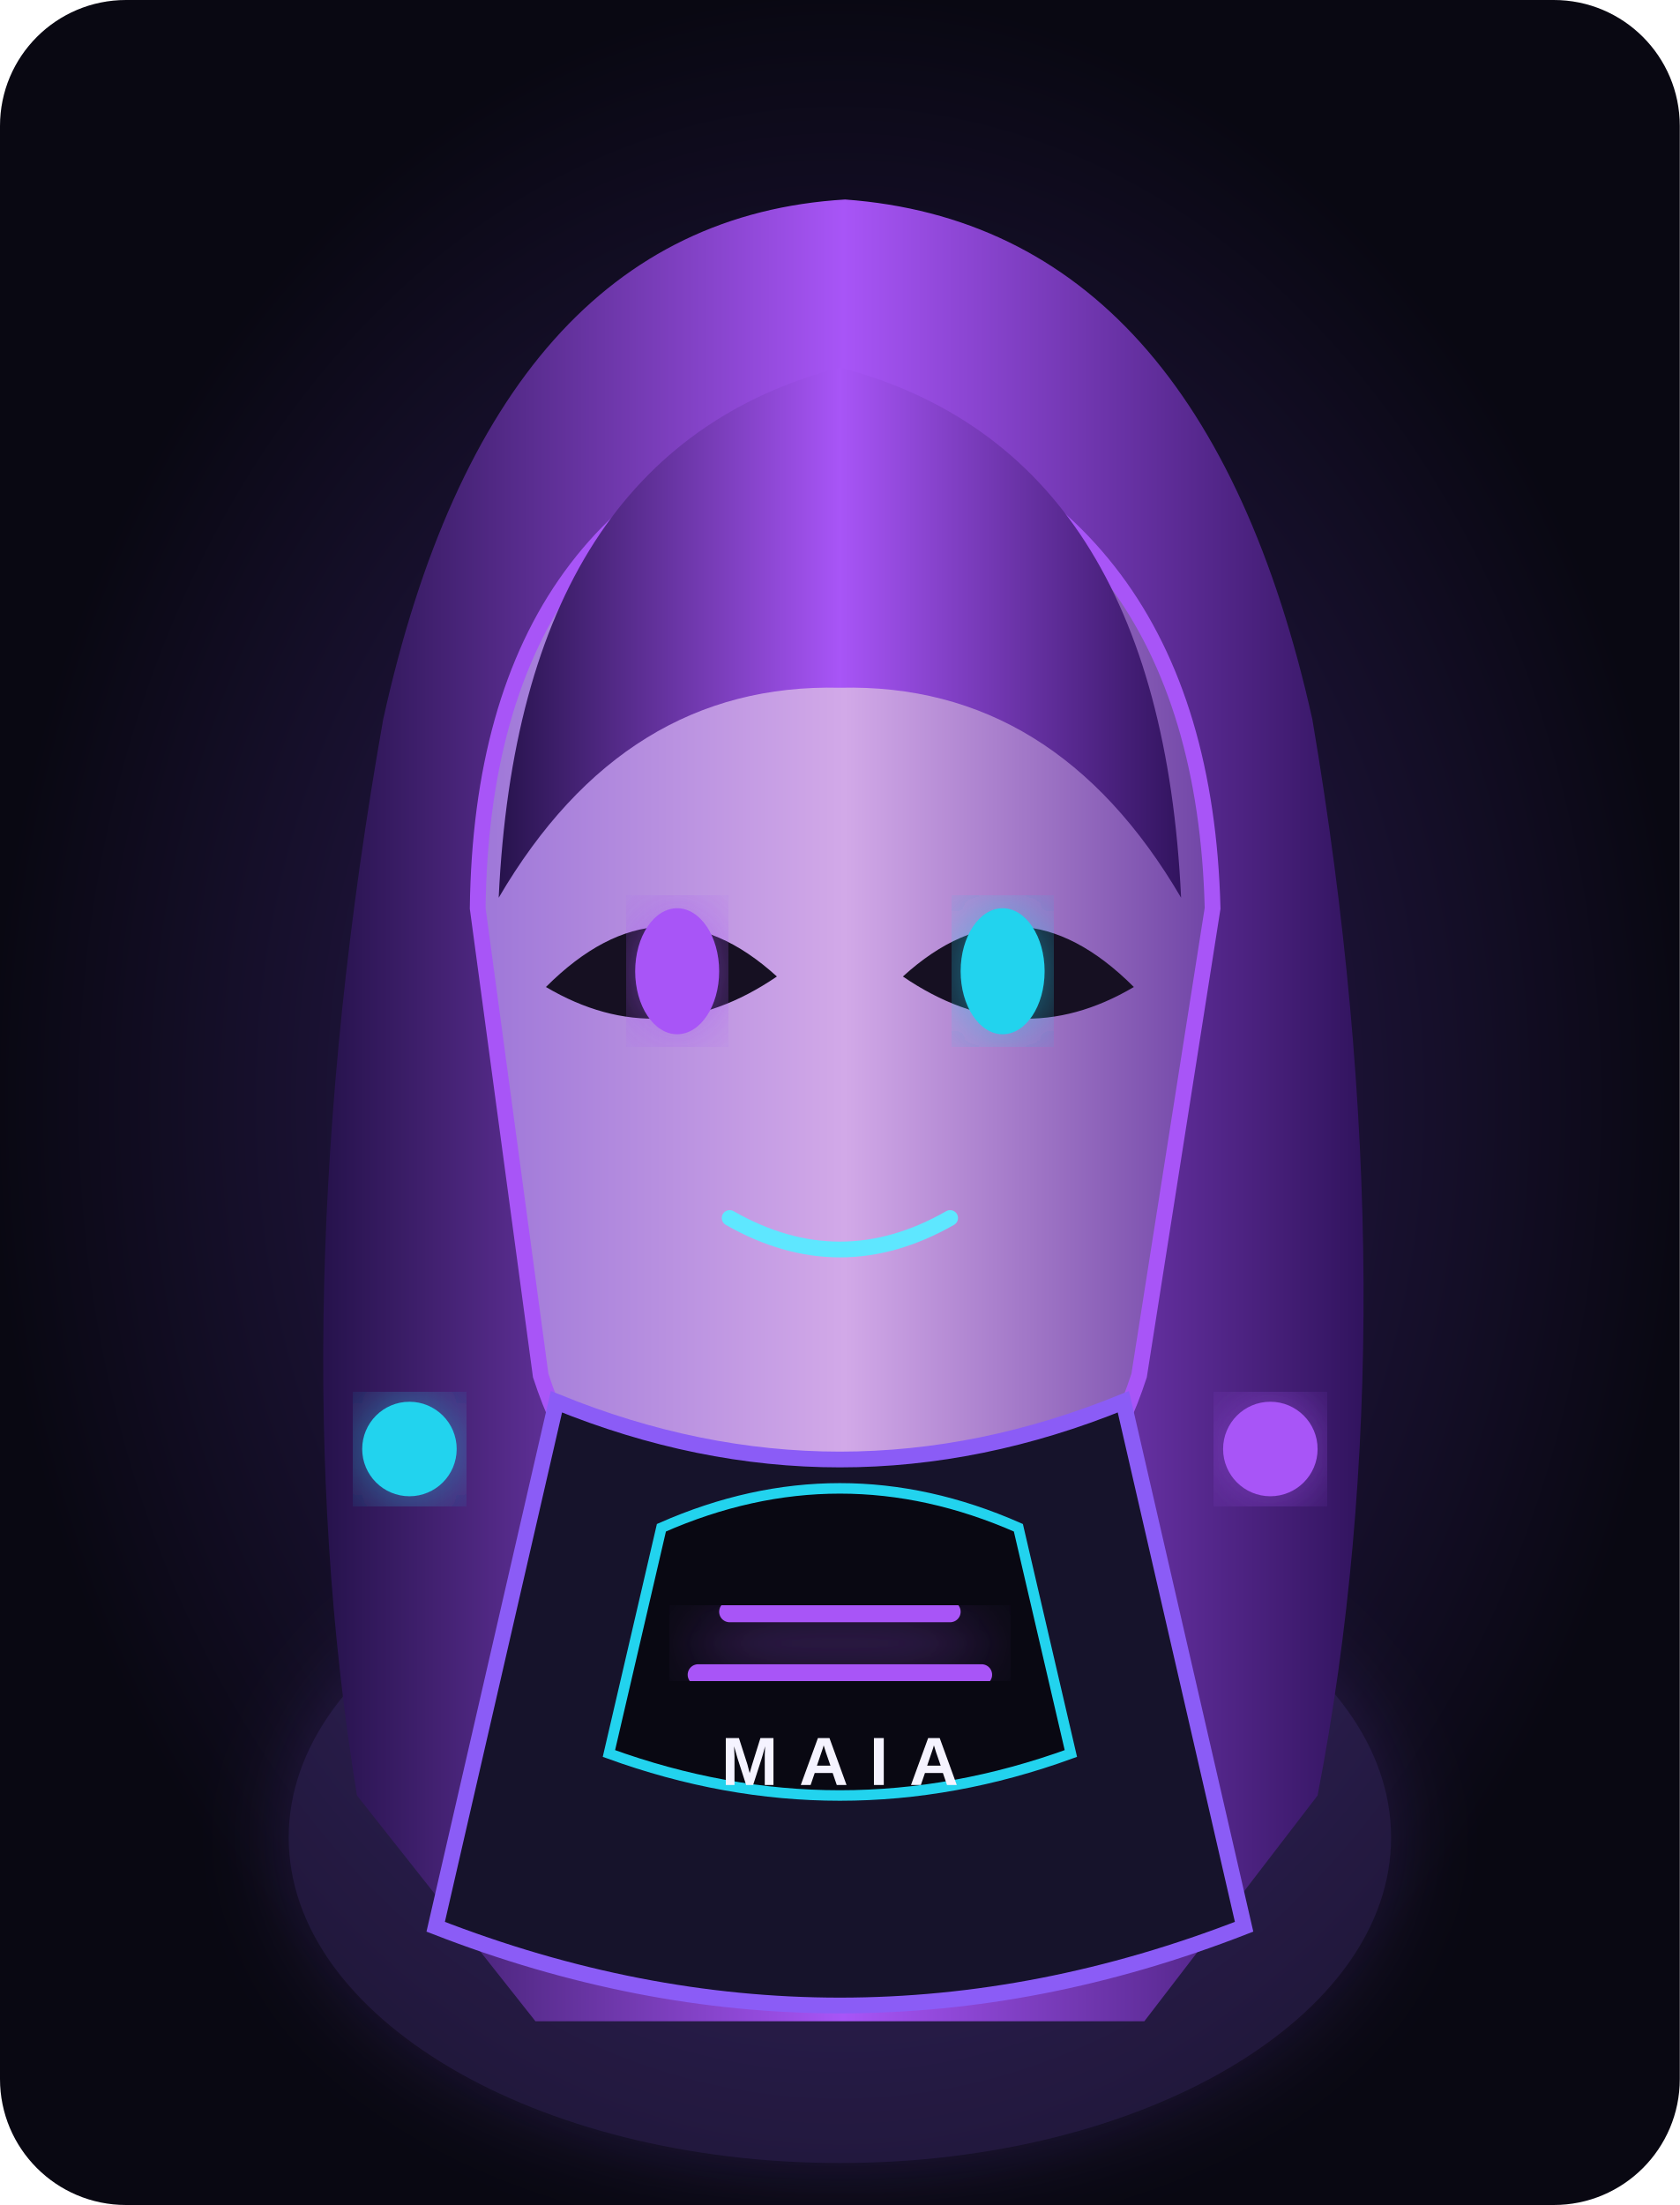
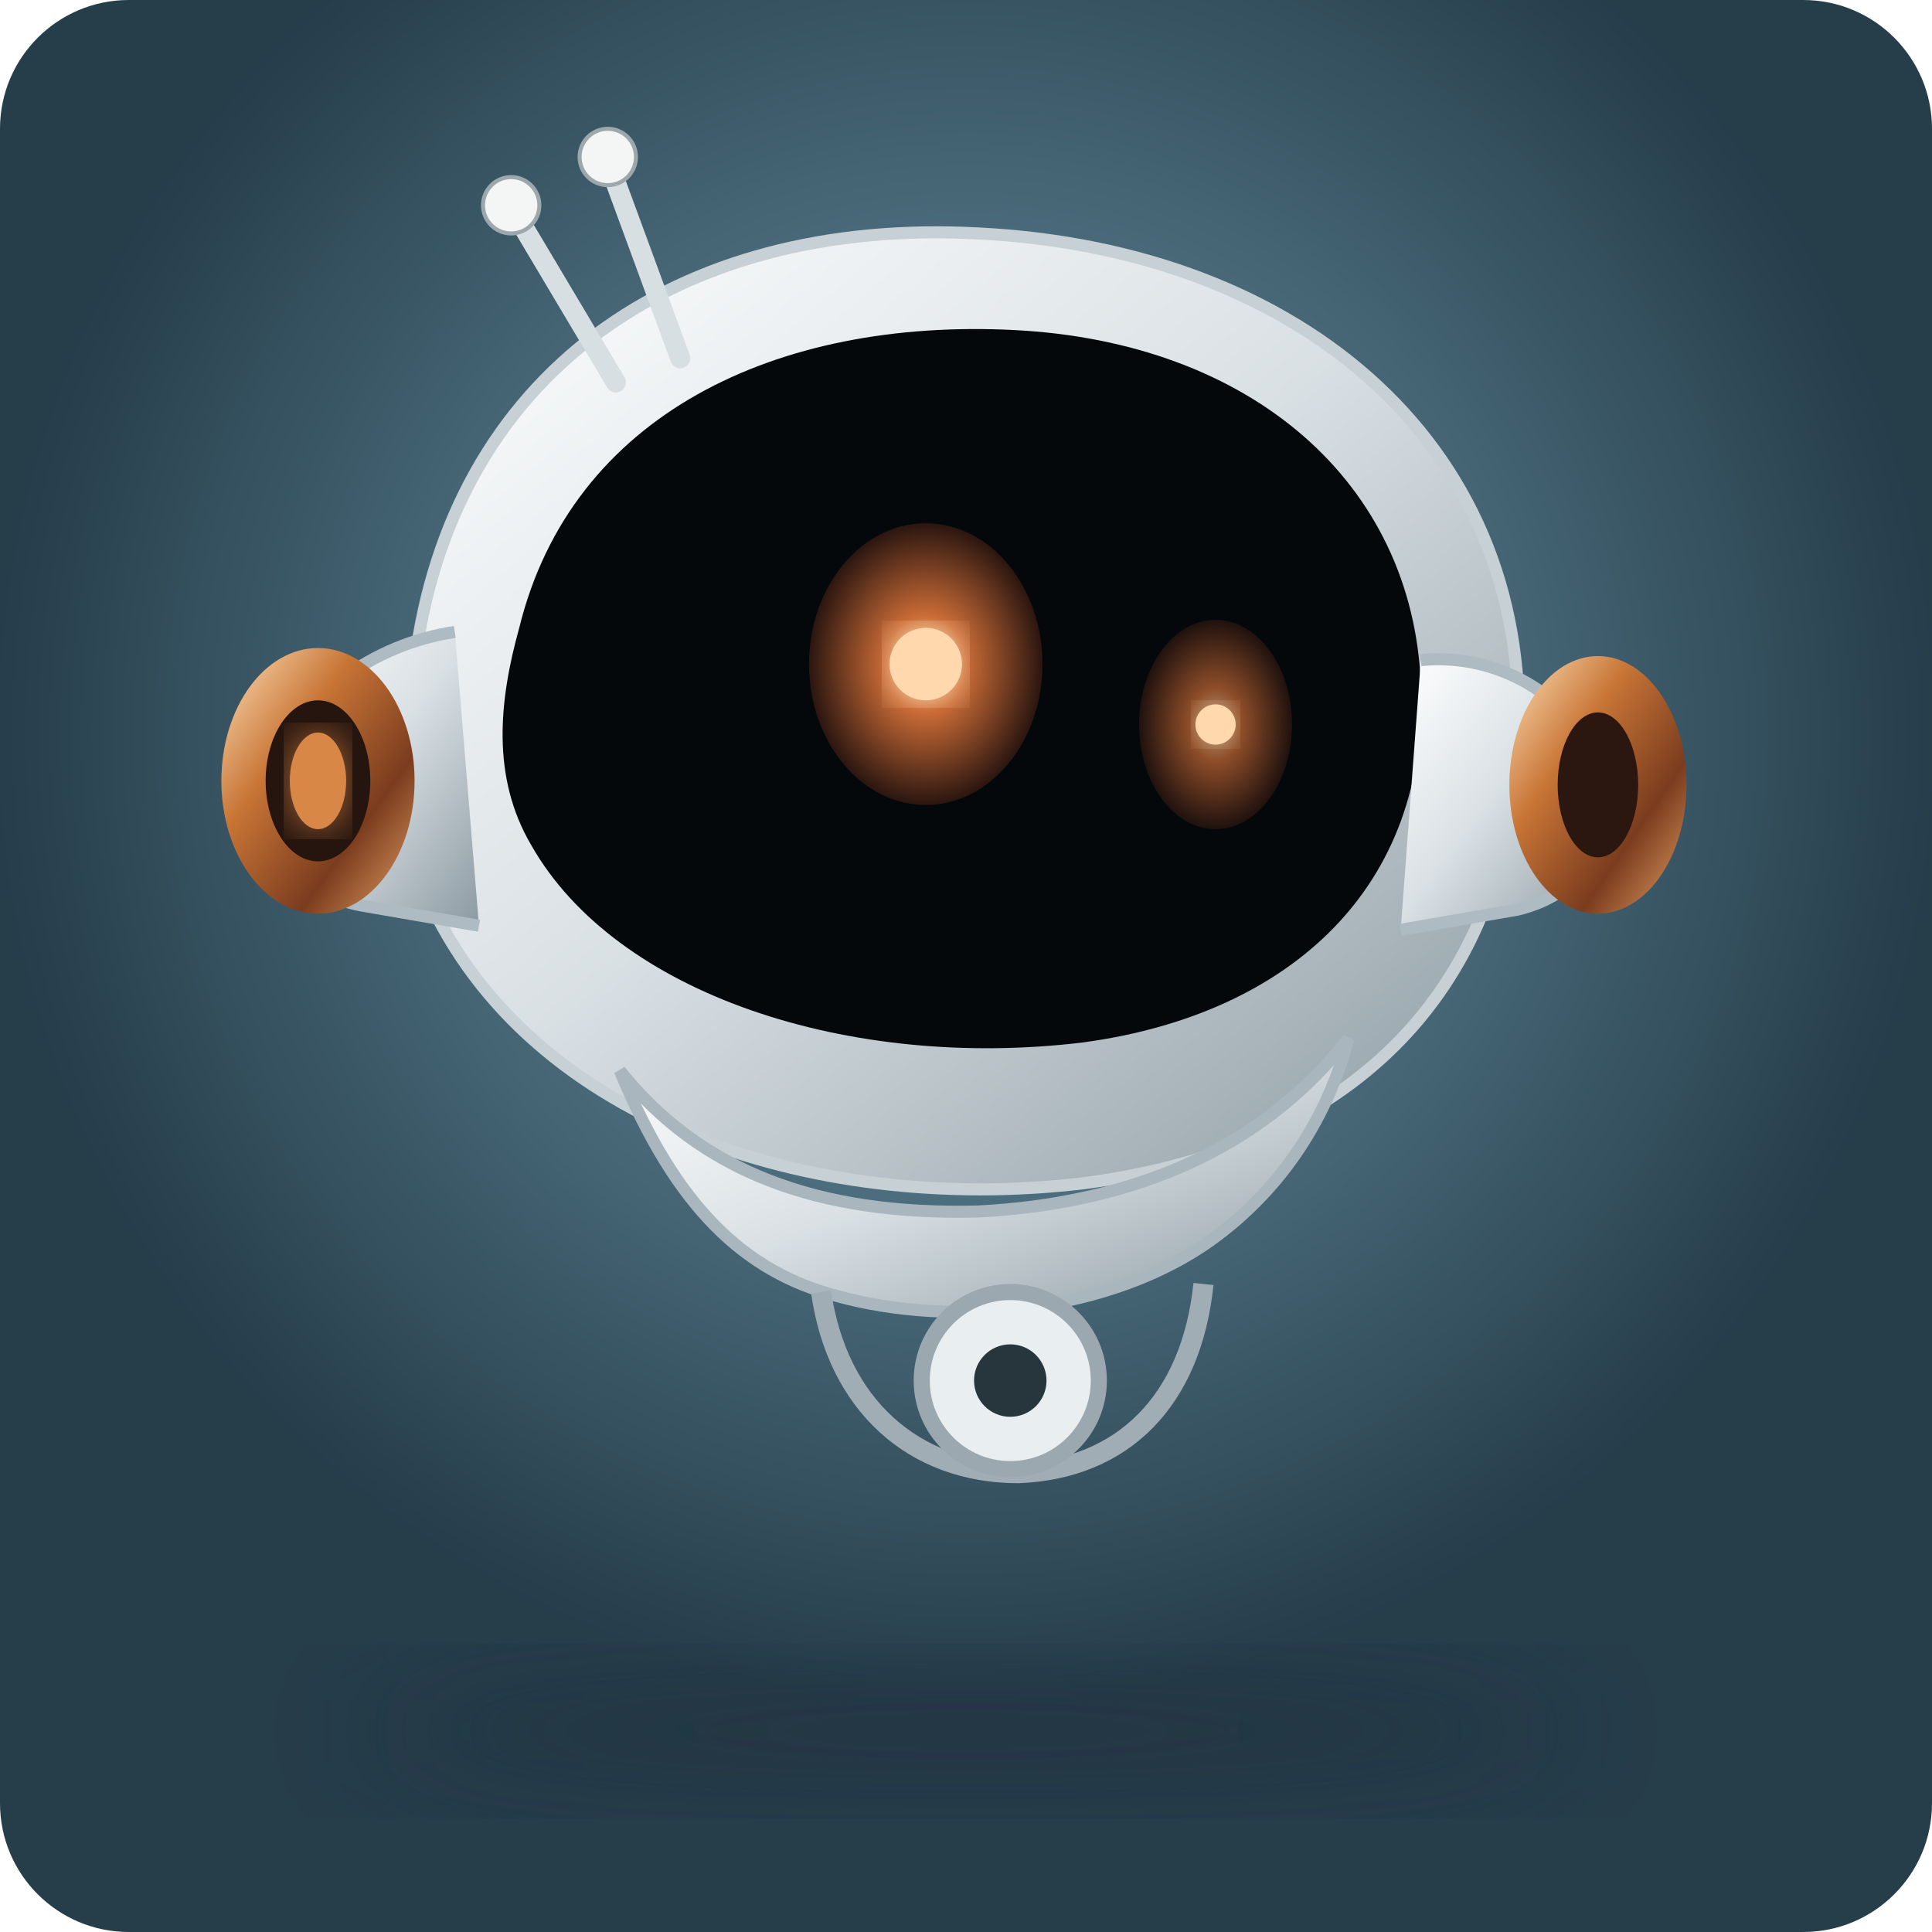
- <svg xmlns="http://www.w3.org/2000/svg" viewBox="0 0 320 420">
+ <svg xmlns="http://www.w3.org/2000/svg" viewBox="0 0 480 480">
  <defs>
-     <radialGradient id="bg">
-       <stop stop-color="#342064" />
-       <stop offset="1" stop-color="#090812" />
+     <radialGradient id="bg" cx="50%" cy="38%">
+       <stop stop-color="#6f9aae" />
+       <stop offset="1" stop-color="#263d4a" />
    </radialGradient>
-     <linearGradient id="skin" x1="0" x2="1">
-       <stop stop-color="#9e77d8" />
-       <stop offset=".5" stop-color="#d2a9e8" />
-       <stop offset="1" stop-color="#7045a6" />
+     <linearGradient id="body" x1="0" y1="0" x2="1" y2="1">
+       <stop stop-color="#ffffff" />
+       <stop offset=".48" stop-color="#d9e0e4" />
+       <stop offset="1" stop-color="#8c9aa2" />
    </linearGradient>
-     <linearGradient id="hair" x1="0" x2="1">
-       <stop stop-color="#27134d" />
-       <stop offset=".5" stop-color="#a855f7" />
-       <stop offset="1" stop-color="#32145f" />
+     <linearGradient id="copper" x1="0" y1="0" x2="1" y2="1">
+       <stop stop-color="#ffe1b8" />
+       <stop offset=".35" stop-color="#c87536" />
+       <stop offset=".7" stop-color="#7b3c1e" />
+       <stop offset="1" stop-color="#e4a064" />
    </linearGradient>
+     <radialGradient id="eye">
+       <stop stop-color="#ffd8aa" />
+       <stop offset=".35" stop-color="#c96b36" />
+       <stop offset="1" stop-color="#2b1610" />
+     </radialGradient>
+     <filter id="shadow">
+       <feGaussianBlur stdDeviation="16" />
+     </filter>
    <filter id="glow">
-       <feGaussianBlur stdDeviation="8" result="b" />
+       <feGaussianBlur stdDeviation="6" result="b" />
      <feMerge>
        <feMergeNode in="b" />
        <feMergeNode in="SourceGraphic" />
      </feMerge>
    </filter>
  </defs>
-   <rect width="320" height="420" rx="24" fill="url(#bg)" />
-   <ellipse cx="160" cy="350" rx="105" ry="62" fill="#8b5cf6" opacity=".18" filter="url(#glow)" />
-   <path d="M68 342Q53 250 73 137Q94 42 161 38Q229 43 250 137Q269 249 251 342L218 385H102Z" fill="url(#hair)" />
-   <path d="M91 173Q92 94 160 78Q229 95 231 173L217 262Q204 302 160 310Q116 302 103 262Z" fill="url(#skin)" stroke="#a855f7" stroke-width="3" />
-   <path d="M95 171Q99 86 160 70Q221 86 225 171Q201 130 160 131Q119 130 95 171Z" fill="url(#hair)" />
-   <path d="M104 188Q126 166 148 186Q126 201 104 188ZM172 186Q194 166 216 188Q194 201 172 186Z" fill="#161022" />
-   <ellipse cx="129" cy="185" rx="8" ry="12" fill="#a855f7" filter="url(#glow)" />
-   <ellipse cx="191" cy="185" rx="8" ry="12" fill="#22d3ee" filter="url(#glow)" />
-   <path d="M139 232Q160 244 181 232" fill="none" stroke="#5ee7ff" stroke-width="3" stroke-linecap="round" />
-   <path d="M106 267Q160 289 214 267L237 367Q160 397 83 367Z" fill="#16132b" stroke="#8b5cf6" stroke-width="3" />
-   <path d="M126 291Q160 276 194 291L204 334Q160 350 116 334Z" fill="#090812" stroke="#22d3ee" stroke-width="2" />
-   <path d="M139 307H181M133 319H187" stroke="#a855f7" stroke-width="4" stroke-linecap="round" filter="url(#glow)" />
-   <text x="160" y="340" text-anchor="middle" fill="#f5f3ff" font-family="Arial,sans-serif" font-size="13" font-weight="700" letter-spacing="4">MAIA</text>
-   <circle cx="78" cy="276" r="9" fill="#22d3ee" filter="url(#glow)" />
-   <circle cx="242" cy="276" r="9" fill="#a855f7" filter="url(#glow)" />
+   <rect width="480" height="480" rx="32" fill="url(#bg)" />
+   <ellipse cx="240" cy="430" rx="150" ry="18" fill="#132732" opacity=".35" filter="url(#shadow)" />
+   <path d="M103 165C112 93 168 54 243 58C324 62 382 112 377 187C373 251 331 286 269 294C201 302 129 278 105 220C97 201 99 183 103 165Z" fill="url(#body)" stroke="#c6d0d5" stroke-width="3" />
+   <path d="M129 156C142 103 193 79 252 82C311 85 351 120 353 170C355 220 321 252 269 259C211 266 153 247 132 210C122 193 124 174 129 156Z" fill="#05080b" />
+   <ellipse cx="230" cy="165" rx="29" ry="35" fill="url(#eye)" />
+   <ellipse cx="302" cy="180" rx="19" ry="26" fill="url(#eye)" opacity=".7" />
+   <circle cx="230" cy="165" r="9" fill="#ffd9ad" filter="url(#glow)" />
+   <circle cx="302" cy="180" r="5" fill="#ffd9ad" filter="url(#glow)" />
+   <path d="M113 157C93 160 74 173 68 192C64 207 73 222 90 225L119 230" fill="url(#body)" stroke="#aebbc2" stroke-width="3" />
+   <ellipse cx="79" cy="194" rx="24" ry="33" fill="url(#copper)" />
+   <ellipse cx="79" cy="194" rx="13" ry="20" fill="#26140e" />
+   <ellipse cx="79" cy="194" rx="7" ry="12" fill="#d88746" filter="url(#glow)" />
+   <path d="M353 164C373 162 392 174 398 192C403 207 394 222 377 226L348 231" fill="url(#body)" stroke="#aebbc2" stroke-width="3" />
+   <ellipse cx="397" cy="195" rx="22" ry="32" fill="url(#copper)" />
+   <ellipse cx="397" cy="195" rx="10" ry="18" fill="#2b1710" />
+   <path d="M154 266C168 300 185 316 208 322C237 330 276 326 301 308C319 295 330 277 335 258C314 285 282 299 243 301C203 302 174 291 154 266Z" fill="url(#body)" stroke="#aab6bd" stroke-width="3" />
+   <path d="M204 321C208 349 227 366 253 366C279 365 296 348 299 319" fill="none" stroke="#a1adb4" stroke-width="5" />
+   <circle cx="251" cy="343" r="22" fill="#e9eef0" stroke="#9ba8af" stroke-width="4" />
+   <circle cx="251" cy="343" r="9" fill="#27353c" />
+   <path d="M153 95L128 53M169 89L151 40" stroke="#d8dfe2" stroke-width="5" stroke-linecap="round" />
+   <circle cx="127" cy="51" r="7" fill="#f4f5f5" stroke="#9da8ad" />
+   <circle cx="151" cy="39" r="7" fill="#f4f5f5" stroke="#9da8ad" />
</svg>
